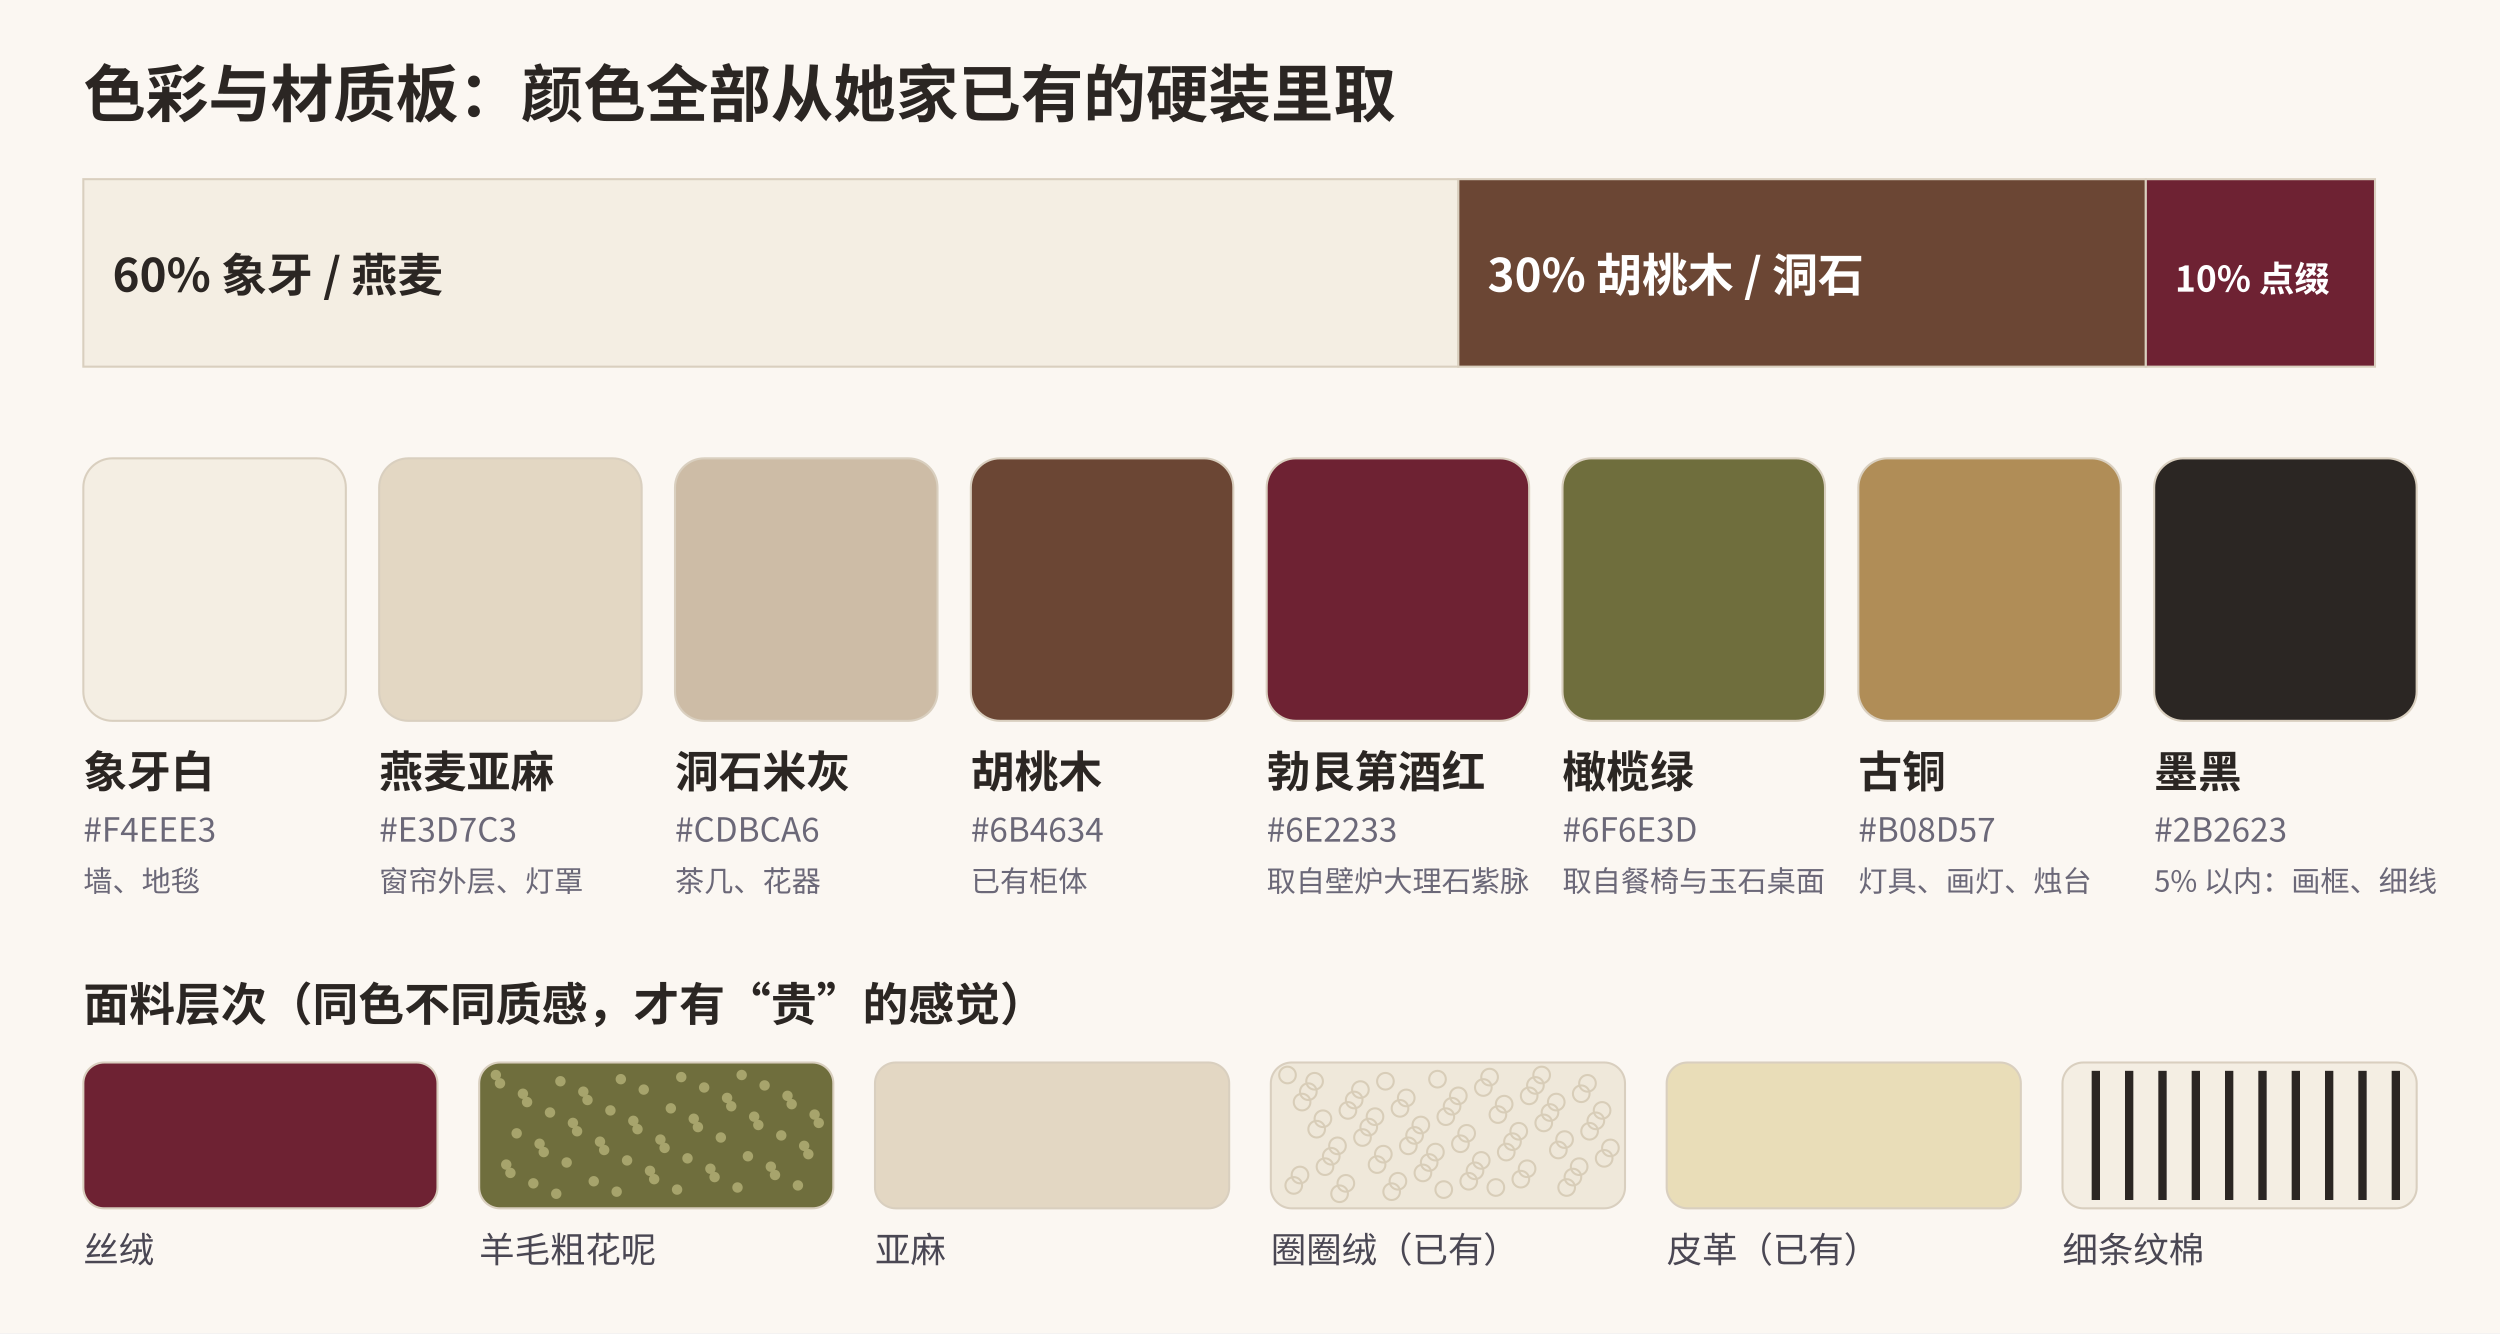
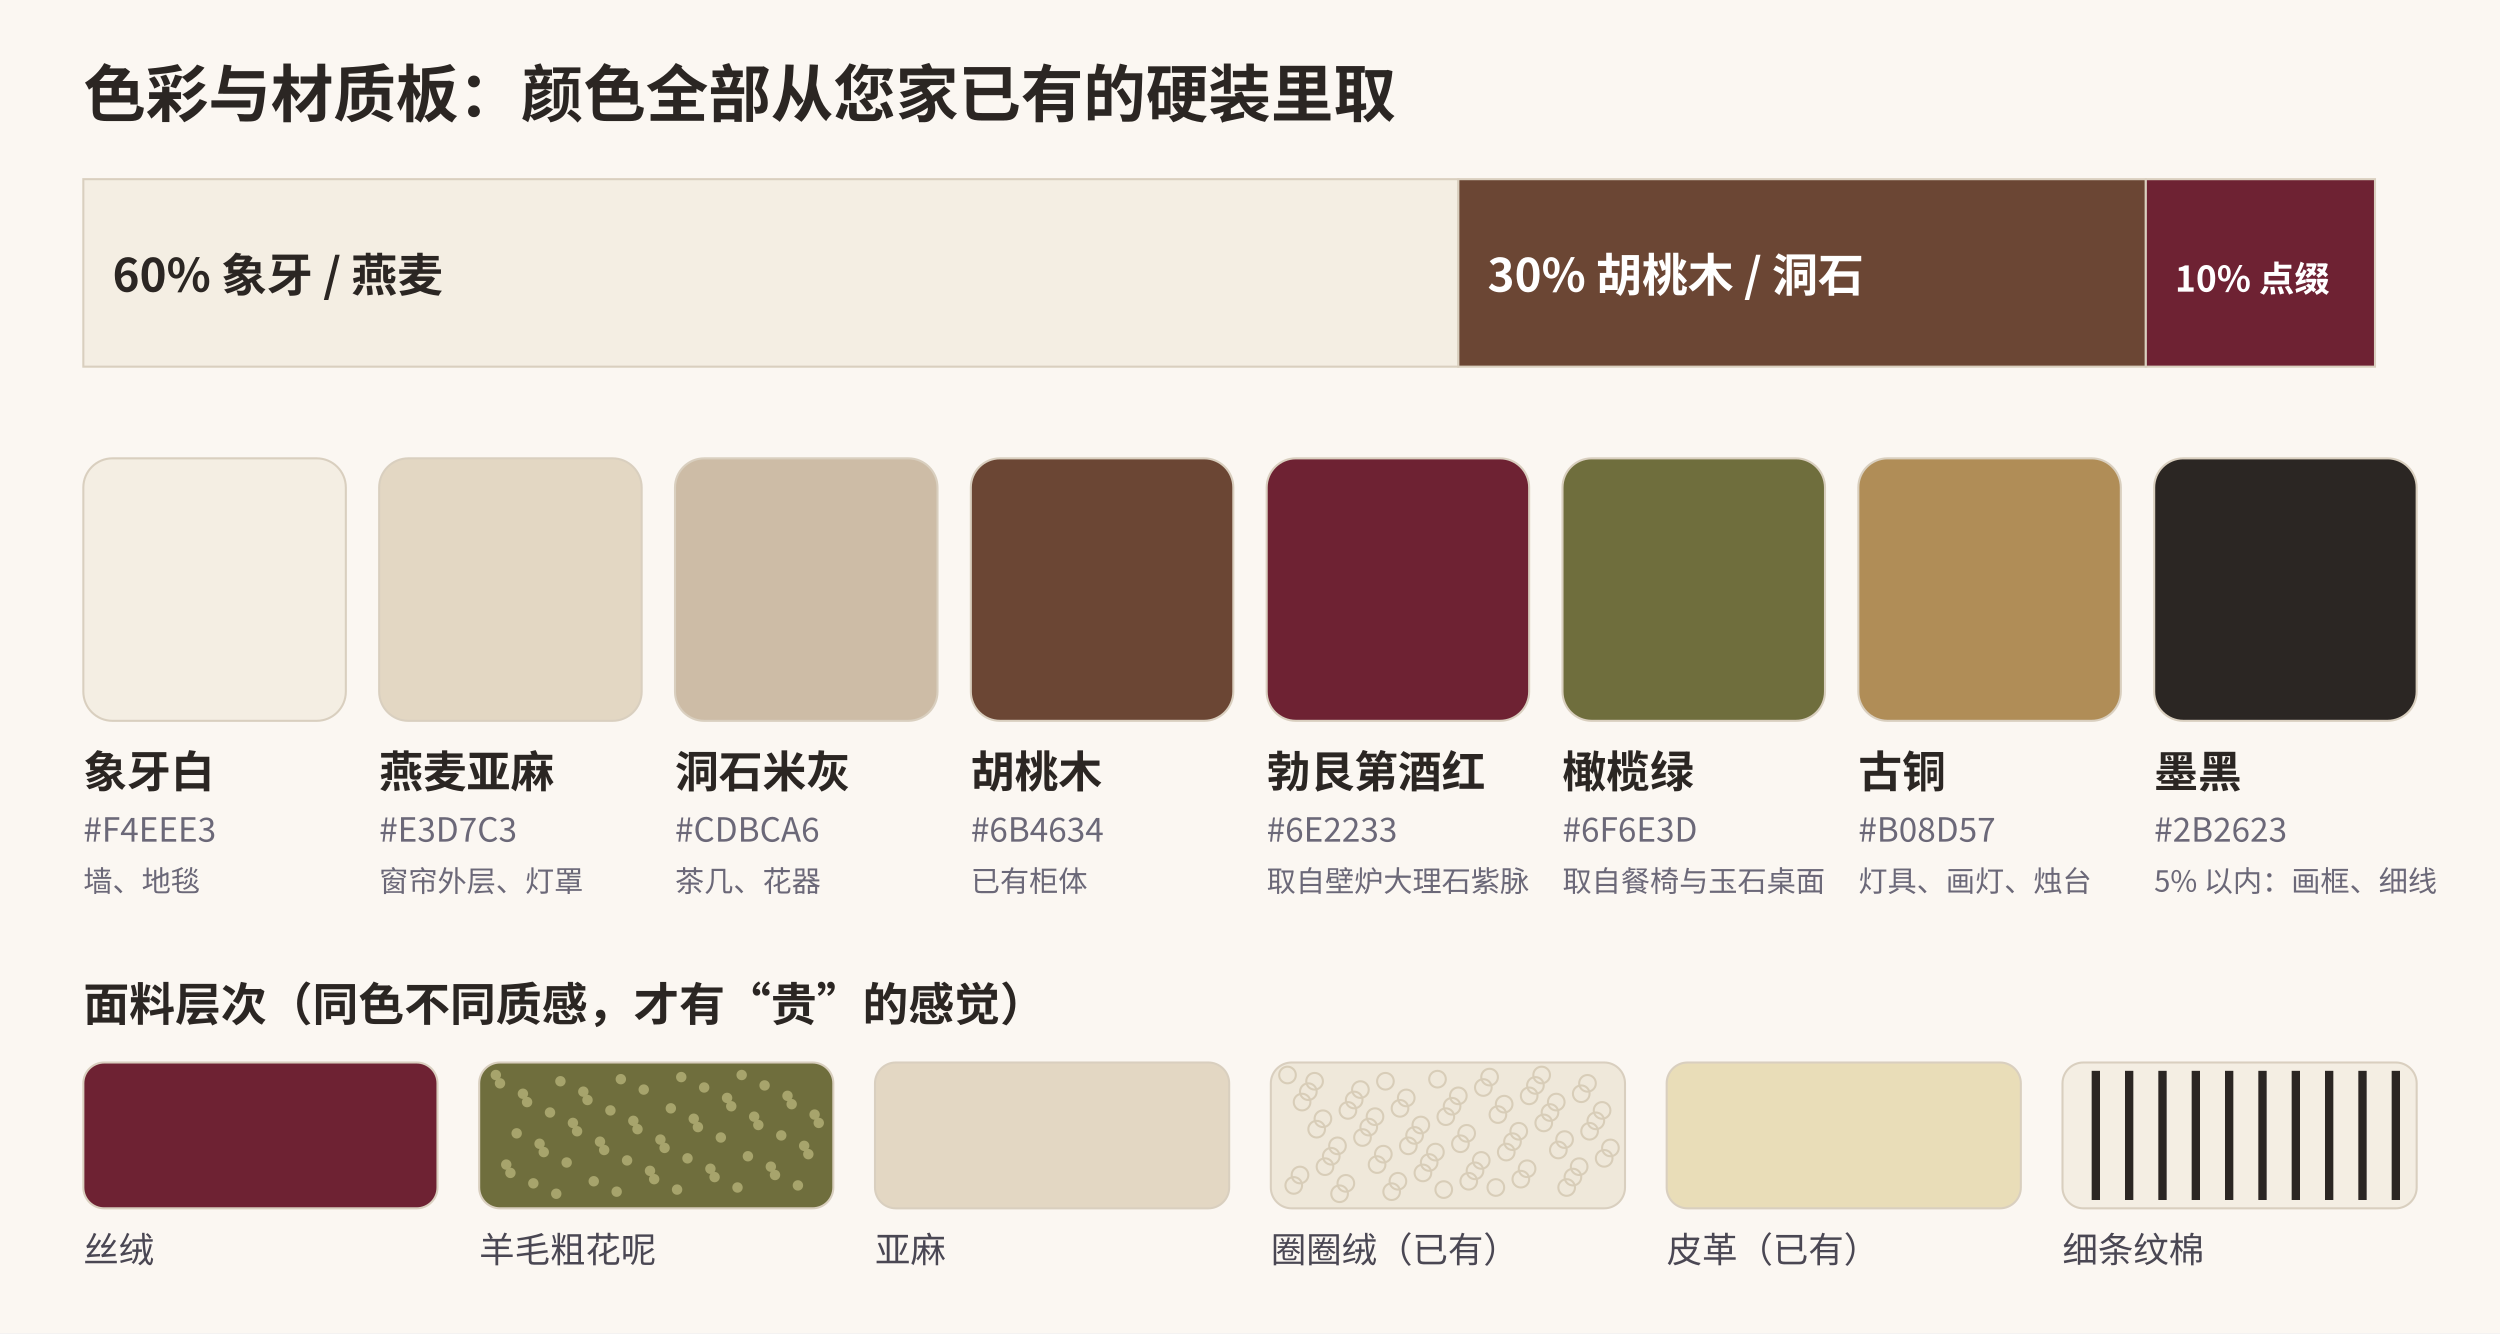
<svg xmlns="http://www.w3.org/2000/svg" viewBox="0 0 1200 640" role="img" aria-label="色彩与材质板">
  <defs>
    <linearGradient id="cove" x1="0" y1="0" x2="0" y2="1">
      <stop offset="0" stop-color="#FFE9B8" stop-opacity=".95" />
      <stop offset="1" stop-color="#FFE9B8" stop-opacity="0" />
    </linearGradient>
    <radialGradient id="glow">
      <stop offset="0" stop-color="#FFD98A" stop-opacity=".75" />
      <stop offset="1" stop-color="#FFD98A" stop-opacity="0" />
    </radialGradient>
  </defs>
  <rect x="0" y="0" width="1200" height="640" fill="#FBF7F2" rx="0" />
-   <text x="40" y="56" font-size="30" fill="#2B2623" text-anchor="start" font-weight="700" font-family="PingFang SC,Noto Sans CJK SC,Microsoft YaHei,sans-serif">色彩与材质板：颜色全部从她家已有的硬装里取</text>
+   <text x="40" y="56" font-size="30" fill="#2B2623" text-anchor="start" font-weight="700" font-family="PingFang SC,Noto Sans CJK SC,Microsoft YaHei,sans-serif">色彩与材质板：颜色全部从您家已有的硬装里取</text>
  <rect x="40" y="86" width="660" height="90" fill="#F4EEE3" rx="0" stroke="#D9CFBF" />
  <text x="54" y="140" font-size="22" fill="#2B2623" text-anchor="start" font-weight="600" font-family="PingFang SC,Noto Sans CJK SC,Microsoft YaHei,sans-serif">60% 象牙 / 燕麦</text>
  <rect x="700" y="86" width="330" height="90" fill="#6B4634" rx="0" stroke="#D9CFBF" />
  <text x="714" y="140" font-size="22" fill="#fff" text-anchor="start" font-weight="600" font-family="PingFang SC,Noto Sans CJK SC,Microsoft YaHei,sans-serif">30% 胡桃木 / 洞石</text>
  <rect x="1030" y="86" width="110" height="90" fill="#6E2233" rx="0" stroke="#D9CFBF" />
  <text x="1044" y="140" font-size="17" fill="#fff" text-anchor="start" font-weight="600" font-family="PingFang SC,Noto Sans CJK SC,Microsoft YaHei,sans-serif">10% 点缀</text>
  <rect x="40" y="220" width="126" height="126" fill="#F4EEE3" rx="14" stroke="#D9CFBF" />
  <text x="40" y="378" font-size="21" fill="#2B2623" text-anchor="start" font-weight="600" font-family="PingFang SC,Noto Sans CJK SC,Microsoft YaHei,sans-serif">象牙白</text>
  <text x="40" y="404" font-size="16" fill="#6B6878" text-anchor="start" font-weight="400" font-family="PingFang SC,Noto Sans CJK SC,Microsoft YaHei,sans-serif">#F4EEE3</text>
  <text x="40" y="428" font-size="14" fill="#6B6878" text-anchor="start" font-weight="400" font-family="PingFang SC,Noto Sans CJK SC,Microsoft YaHei,sans-serif">墙、地毯</text>
  <rect x="182" y="220" width="126" height="126" fill="#E3D7C3" rx="14" stroke="#D9CFBF" />
  <text x="182" y="378" font-size="21" fill="#2B2623" text-anchor="start" font-weight="600" font-family="PingFang SC,Noto Sans CJK SC,Microsoft YaHei,sans-serif">燕麦亚麻</text>
  <text x="182" y="404" font-size="16" fill="#6B6878" text-anchor="start" font-weight="400" font-family="PingFang SC,Noto Sans CJK SC,Microsoft YaHei,sans-serif">#E3D7C3</text>
  <text x="182" y="428" font-size="14" fill="#6B6878" text-anchor="start" font-weight="400" font-family="PingFang SC,Noto Sans CJK SC,Microsoft YaHei,sans-serif">窗帘外层、灯罩</text>
  <rect x="324" y="220" width="126" height="126" fill="#CDBCA6" rx="14" stroke="#D9CFBF" />
  <text x="324" y="378" font-size="21" fill="#2B2623" text-anchor="start" font-weight="600" font-family="PingFang SC,Noto Sans CJK SC,Microsoft YaHei,sans-serif">洞石米灰</text>
  <text x="324" y="404" font-size="16" fill="#6B6878" text-anchor="start" font-weight="400" font-family="PingFang SC,Noto Sans CJK SC,Microsoft YaHei,sans-serif">#CDBCA6</text>
  <text x="324" y="428" font-size="14" fill="#6B6878" text-anchor="start" font-weight="400" font-family="PingFang SC,Noto Sans CJK SC,Microsoft YaHei,sans-serif">茶几、花器</text>
  <rect x="466" y="220" width="126" height="126" fill="#6B4634" rx="14" stroke="#D9CFBF" />
  <text x="466" y="378" font-size="21" fill="#2B2623" text-anchor="start" font-weight="600" font-family="PingFang SC,Noto Sans CJK SC,Microsoft YaHei,sans-serif">胡桃木</text>
  <text x="466" y="404" font-size="16" fill="#6B6878" text-anchor="start" font-weight="400" font-family="PingFang SC,Noto Sans CJK SC,Microsoft YaHei,sans-serif">#6B4634</text>
  <text x="466" y="428" font-size="14" fill="#6B6878" text-anchor="start" font-weight="400" font-family="PingFang SC,Noto Sans CJK SC,Microsoft YaHei,sans-serif">已有柜体</text>
  <rect x="608" y="220" width="126" height="126" fill="#6E2233" rx="14" stroke="#D9CFBF" />
  <text x="608" y="378" font-size="21" fill="#2B2623" text-anchor="start" font-weight="600" font-family="PingFang SC,Noto Sans CJK SC,Microsoft YaHei,sans-serif">勃艮第酒红</text>
  <text x="608" y="404" font-size="16" fill="#6B6878" text-anchor="start" font-weight="400" font-family="PingFang SC,Noto Sans CJK SC,Microsoft YaHei,sans-serif">#6E2233</text>
  <text x="608" y="428" font-size="14" fill="#6B6878" text-anchor="start" font-weight="400" font-family="PingFang SC,Noto Sans CJK SC,Microsoft YaHei,sans-serif">取自壁炉大理石紫脉</text>
  <rect x="750" y="220" width="126" height="126" fill="#6F6E3D" rx="14" stroke="#D9CFBF" />
  <text x="750" y="378" font-size="21" fill="#2B2623" text-anchor="start" font-weight="600" font-family="PingFang SC,Noto Sans CJK SC,Microsoft YaHei,sans-serif">橄榄绿</text>
  <text x="750" y="404" font-size="16" fill="#6B6878" text-anchor="start" font-weight="400" font-family="PingFang SC,Noto Sans CJK SC,Microsoft YaHei,sans-serif">#6F6E3D</text>
  <text x="750" y="428" font-size="14" fill="#6B6878" text-anchor="start" font-weight="400" font-family="PingFang SC,Noto Sans CJK SC,Microsoft YaHei,sans-serif">取自餐椅与玉石桌面</text>
  <rect x="892" y="220" width="126" height="126" fill="#B08D57" rx="14" stroke="#D9CFBF" />
  <text x="892" y="378" font-size="21" fill="#2B2623" text-anchor="start" font-weight="600" font-family="PingFang SC,Noto Sans CJK SC,Microsoft YaHei,sans-serif">古铜</text>
  <text x="892" y="404" font-size="16" fill="#6B6878" text-anchor="start" font-weight="400" font-family="PingFang SC,Noto Sans CJK SC,Microsoft YaHei,sans-serif">#B08D57</text>
  <text x="892" y="428" font-size="14" fill="#6B6878" text-anchor="start" font-weight="400" font-family="PingFang SC,Noto Sans CJK SC,Microsoft YaHei,sans-serif">灯具、画灯、烛台</text>
  <rect x="1034" y="220" width="126" height="126" fill="#2B2623" rx="14" stroke="#D9CFBF" />
  <text x="1034" y="378" font-size="21" fill="#2B2623" text-anchor="start" font-weight="600" font-family="PingFang SC,Noto Sans CJK SC,Microsoft YaHei,sans-serif">墨黑</text>
  <text x="1034" y="404" font-size="16" fill="#6B6878" text-anchor="start" font-weight="400" font-family="PingFang SC,Noto Sans CJK SC,Microsoft YaHei,sans-serif">#2B2623</text>
  <text x="1034" y="428" font-size="14" fill="#6B6878" text-anchor="start" font-weight="400" font-family="PingFang SC,Noto Sans CJK SC,Microsoft YaHei,sans-serif">5% 以内：画框、细线</text>
  <text x="40" y="490" font-size="22" fill="#2B2623" text-anchor="start" font-weight="600" font-family="PingFang SC,Noto Sans CJK SC,Microsoft YaHei,sans-serif">面料层次（同色不同质感，才有“贵”的感觉）</text>
  <rect x="40" y="510" width="170" height="70" fill="#6E2233" rx="10" stroke="#D9CFBF" />
  <text x="40" y="606" font-size="17" fill="#4A4753" text-anchor="start" font-weight="400" font-family="PingFang SC,Noto Sans CJK SC,Microsoft YaHei,sans-serif">丝绒</text>
  <rect x="230" y="510" width="170" height="70" fill="#6F6E3D" rx="10" stroke="#D9CFBF" />
  <circle cx="238" cy="516" r="2.5" fill="#A7A46C" />
  <circle cx="275" cy="539" r="2.5" fill="#A7A46C" />
  <circle cx="312" cy="562" r="2.5" fill="#A7A46C" />
  <circle cx="349" cy="527" r="2.5" fill="#A7A46C" />
  <circle cx="386" cy="550" r="2.5" fill="#A7A46C" />
  <circle cx="267" cy="573" r="2.5" fill="#A7A46C" />
  <circle cx="304" cy="538" r="2.5" fill="#A7A46C" />
  <circle cx="341" cy="561" r="2.5" fill="#A7A46C" />
  <circle cx="378" cy="526" r="2.5" fill="#A7A46C" />
  <circle cx="259" cy="549" r="2.5" fill="#A7A46C" />
  <circle cx="296" cy="572" r="2.5" fill="#A7A46C" />
  <circle cx="333" cy="537" r="2.5" fill="#A7A46C" />
  <circle cx="370" cy="560" r="2.5" fill="#A7A46C" />
  <circle cx="251" cy="525" r="2.5" fill="#A7A46C" />
  <circle cx="288" cy="548" r="2.5" fill="#A7A46C" />
  <circle cx="325" cy="571" r="2.5" fill="#A7A46C" />
  <circle cx="362" cy="536" r="2.5" fill="#A7A46C" />
  <circle cx="243" cy="559" r="2.5" fill="#A7A46C" />
  <circle cx="280" cy="524" r="2.5" fill="#A7A46C" />
  <circle cx="317" cy="547" r="2.5" fill="#A7A46C" />
  <circle cx="354" cy="570" r="2.5" fill="#A7A46C" />
  <circle cx="391" cy="535" r="2.5" fill="#A7A46C" />
  <circle cx="272" cy="558" r="2.5" fill="#A7A46C" />
  <circle cx="309" cy="523" r="2.5" fill="#A7A46C" />
  <circle cx="346" cy="546" r="2.5" fill="#A7A46C" />
  <circle cx="383" cy="569" r="2.5" fill="#A7A46C" />
  <circle cx="264" cy="534" r="2.5" fill="#A7A46C" />
  <circle cx="301" cy="557" r="2.5" fill="#A7A46C" />
  <circle cx="338" cy="522" r="2.5" fill="#A7A46C" />
  <circle cx="375" cy="545" r="2.5" fill="#A7A46C" />
  <circle cx="256" cy="568" r="2.5" fill="#A7A46C" />
  <circle cx="293" cy="533" r="2.5" fill="#A7A46C" />
  <circle cx="330" cy="556" r="2.5" fill="#A7A46C" />
  <circle cx="367" cy="521" r="2.5" fill="#A7A46C" />
  <circle cx="248" cy="544" r="2.5" fill="#A7A46C" />
  <circle cx="285" cy="567" r="2.5" fill="#A7A46C" />
  <circle cx="322" cy="532" r="2.5" fill="#A7A46C" />
  <circle cx="359" cy="555" r="2.5" fill="#A7A46C" />
  <circle cx="240" cy="520" r="2.5" fill="#A7A46C" />
  <circle cx="277" cy="543" r="2.5" fill="#A7A46C" />
  <circle cx="314" cy="566" r="2.5" fill="#A7A46C" />
  <circle cx="351" cy="531" r="2.5" fill="#A7A46C" />
  <circle cx="388" cy="554" r="2.5" fill="#A7A46C" />
  <circle cx="269" cy="519" r="2.5" fill="#A7A46C" />
  <circle cx="306" cy="542" r="2.5" fill="#A7A46C" />
  <circle cx="343" cy="565" r="2.5" fill="#A7A46C" />
  <circle cx="380" cy="530" r="2.5" fill="#A7A46C" />
  <circle cx="261" cy="553" r="2.5" fill="#A7A46C" />
  <circle cx="298" cy="518" r="2.5" fill="#A7A46C" />
  <circle cx="335" cy="541" r="2.5" fill="#A7A46C" />
  <circle cx="372" cy="564" r="2.5" fill="#A7A46C" />
  <circle cx="253" cy="529" r="2.5" fill="#A7A46C" />
  <circle cx="290" cy="552" r="2.5" fill="#A7A46C" />
  <circle cx="327" cy="517" r="2.5" fill="#A7A46C" />
  <circle cx="364" cy="540" r="2.5" fill="#A7A46C" />
  <circle cx="245" cy="563" r="2.5" fill="#A7A46C" />
  <circle cx="282" cy="528" r="2.5" fill="#A7A46C" />
  <circle cx="319" cy="551" r="2.5" fill="#A7A46C" />
  <circle cx="356" cy="516" r="2.5" fill="#A7A46C" />
  <circle cx="393" cy="539" r="2.5" fill="#A7A46C" />
  <text x="230" y="606" font-size="17" fill="#4A4753" text-anchor="start" font-weight="400" font-family="PingFang SC,Noto Sans CJK SC,Microsoft YaHei,sans-serif">羊毛粗花呢</text>
  <rect x="420" y="510" width="170" height="70" fill="#E3D7C3" rx="10" stroke="#D9CFBF" />
  <text x="420" y="606" font-size="17" fill="#4A4753" text-anchor="start" font-weight="400" font-family="PingFang SC,Noto Sans CJK SC,Microsoft YaHei,sans-serif">亚麻</text>
  <rect x="610" y="510" width="170" height="70" fill="#EFE8DA" rx="10" stroke="#D9CFBF" />
  <circle cx="618" cy="516" r="4" fill="none" stroke="#D8CDB8" />
  <circle cx="647" cy="533" r="4" fill="none" stroke="#D8CDB8" />
  <circle cx="676" cy="550" r="4" fill="none" stroke="#D8CDB8" />
  <circle cx="705" cy="567" r="4" fill="none" stroke="#D8CDB8" />
  <circle cx="734" cy="526" r="4" fill="none" stroke="#D8CDB8" />
  <circle cx="763" cy="543" r="4" fill="none" stroke="#D8CDB8" />
  <circle cx="636" cy="560" r="4" fill="none" stroke="#D8CDB8" />
  <circle cx="665" cy="519" r="4" fill="none" stroke="#D8CDB8" />
  <circle cx="694" cy="536" r="4" fill="none" stroke="#D8CDB8" />
  <circle cx="723" cy="553" r="4" fill="none" stroke="#D8CDB8" />
  <circle cx="752" cy="570" r="4" fill="none" stroke="#D8CDB8" />
  <circle cx="625" cy="529" r="4" fill="none" stroke="#D8CDB8" />
  <circle cx="654" cy="546" r="4" fill="none" stroke="#D8CDB8" />
  <circle cx="683" cy="563" r="4" fill="none" stroke="#D8CDB8" />
  <circle cx="712" cy="522" r="4" fill="none" stroke="#D8CDB8" />
  <circle cx="741" cy="539" r="4" fill="none" stroke="#D8CDB8" />
  <circle cx="770" cy="556" r="4" fill="none" stroke="#D8CDB8" />
  <circle cx="643" cy="573" r="4" fill="none" stroke="#D8CDB8" />
  <circle cx="672" cy="532" r="4" fill="none" stroke="#D8CDB8" />
  <circle cx="701" cy="549" r="4" fill="none" stroke="#D8CDB8" />
  <circle cx="730" cy="566" r="4" fill="none" stroke="#D8CDB8" />
  <circle cx="759" cy="525" r="4" fill="none" stroke="#D8CDB8" />
  <circle cx="632" cy="542" r="4" fill="none" stroke="#D8CDB8" />
  <circle cx="661" cy="559" r="4" fill="none" stroke="#D8CDB8" />
  <circle cx="690" cy="518" r="4" fill="none" stroke="#D8CDB8" />
  <circle cx="719" cy="535" r="4" fill="none" stroke="#D8CDB8" />
  <circle cx="748" cy="552" r="4" fill="none" stroke="#D8CDB8" />
  <circle cx="621" cy="569" r="4" fill="none" stroke="#D8CDB8" />
  <circle cx="650" cy="528" r="4" fill="none" stroke="#D8CDB8" />
  <circle cx="679" cy="545" r="4" fill="none" stroke="#D8CDB8" />
  <circle cx="708" cy="562" r="4" fill="none" stroke="#D8CDB8" />
  <circle cx="737" cy="521" r="4" fill="none" stroke="#D8CDB8" />
  <circle cx="766" cy="538" r="4" fill="none" stroke="#D8CDB8" />
  <circle cx="639" cy="555" r="4" fill="none" stroke="#D8CDB8" />
  <circle cx="668" cy="572" r="4" fill="none" stroke="#D8CDB8" />
  <circle cx="697" cy="531" r="4" fill="none" stroke="#D8CDB8" />
  <circle cx="726" cy="548" r="4" fill="none" stroke="#D8CDB8" />
  <circle cx="755" cy="565" r="4" fill="none" stroke="#D8CDB8" />
  <circle cx="628" cy="524" r="4" fill="none" stroke="#D8CDB8" />
  <circle cx="657" cy="541" r="4" fill="none" stroke="#D8CDB8" />
  <circle cx="686" cy="558" r="4" fill="none" stroke="#D8CDB8" />
  <circle cx="715" cy="517" r="4" fill="none" stroke="#D8CDB8" />
  <circle cx="744" cy="534" r="4" fill="none" stroke="#D8CDB8" />
  <circle cx="773" cy="551" r="4" fill="none" stroke="#D8CDB8" />
  <circle cx="646" cy="568" r="4" fill="none" stroke="#D8CDB8" />
  <circle cx="675" cy="527" r="4" fill="none" stroke="#D8CDB8" />
  <circle cx="704" cy="544" r="4" fill="none" stroke="#D8CDB8" />
  <circle cx="733" cy="561" r="4" fill="none" stroke="#D8CDB8" />
  <circle cx="762" cy="520" r="4" fill="none" stroke="#D8CDB8" />
  <circle cx="635" cy="537" r="4" fill="none" stroke="#D8CDB8" />
  <circle cx="664" cy="554" r="4" fill="none" stroke="#D8CDB8" />
  <circle cx="693" cy="571" r="4" fill="none" stroke="#D8CDB8" />
  <circle cx="722" cy="530" r="4" fill="none" stroke="#D8CDB8" />
  <circle cx="751" cy="547" r="4" fill="none" stroke="#D8CDB8" />
  <circle cx="624" cy="564" r="4" fill="none" stroke="#D8CDB8" />
  <circle cx="653" cy="523" r="4" fill="none" stroke="#D8CDB8" />
  <circle cx="682" cy="540" r="4" fill="none" stroke="#D8CDB8" />
  <circle cx="711" cy="557" r="4" fill="none" stroke="#D8CDB8" />
  <circle cx="740" cy="516" r="4" fill="none" stroke="#D8CDB8" />
  <circle cx="769" cy="533" r="4" fill="none" stroke="#D8CDB8" />
  <circle cx="642" cy="550" r="4" fill="none" stroke="#D8CDB8" />
  <circle cx="671" cy="567" r="4" fill="none" stroke="#D8CDB8" />
  <circle cx="700" cy="526" r="4" fill="none" stroke="#D8CDB8" />
  <circle cx="729" cy="543" r="4" fill="none" stroke="#D8CDB8" />
  <circle cx="758" cy="560" r="4" fill="none" stroke="#D8CDB8" />
  <circle cx="631" cy="519" r="4" fill="none" stroke="#D8CDB8" />
  <circle cx="660" cy="536" r="4" fill="none" stroke="#D8CDB8" />
  <circle cx="689" cy="553" r="4" fill="none" stroke="#D8CDB8" />
  <circle cx="718" cy="570" r="4" fill="none" stroke="#D8CDB8" />
  <circle cx="747" cy="529" r="4" fill="none" stroke="#D8CDB8" />
  <text x="610" y="606" font-size="17" fill="#4A4753" text-anchor="start" font-weight="400" font-family="PingFang SC,Noto Sans CJK SC,Microsoft YaHei,sans-serif">圈圈绒（已有）</text>
  <rect x="800" y="510" width="170" height="70" fill="#E9DDB8" rx="10" stroke="#D9CFBF" />
  <text x="800" y="606" font-size="17" fill="#4A4753" text-anchor="start" font-weight="400" font-family="PingFang SC,Noto Sans CJK SC,Microsoft YaHei,sans-serif">皮革（已有）</text>
  <rect x="990" y="510" width="170" height="70" fill="#F4EEE3" rx="10" stroke="#D9CFBF" />
  <rect x="1004" y="514" width="4" height="62" fill="#2B2623" rx="0" />
  <rect x="1020" y="514" width="4" height="62" fill="#2B2623" rx="0" />
  <rect x="1036" y="514" width="4" height="62" fill="#2B2623" rx="0" />
  <rect x="1052" y="514" width="4" height="62" fill="#2B2623" rx="0" />
  <rect x="1068" y="514" width="4" height="62" fill="#2B2623" rx="0" />
  <rect x="1084" y="514" width="4" height="62" fill="#2B2623" rx="0" />
  <rect x="1100" y="514" width="4" height="62" fill="#2B2623" rx="0" />
  <rect x="1116" y="514" width="4" height="62" fill="#2B2623" rx="0" />
  <rect x="1132" y="514" width="4" height="62" fill="#2B2623" rx="0" />
  <rect x="1148" y="514" width="4" height="62" fill="#2B2623" rx="0" />
  <text x="990" y="606" font-size="17" fill="#4A4753" text-anchor="start" font-weight="400" font-family="PingFang SC,Noto Sans CJK SC,Microsoft YaHei,sans-serif">细条纹棉</text>
</svg>
